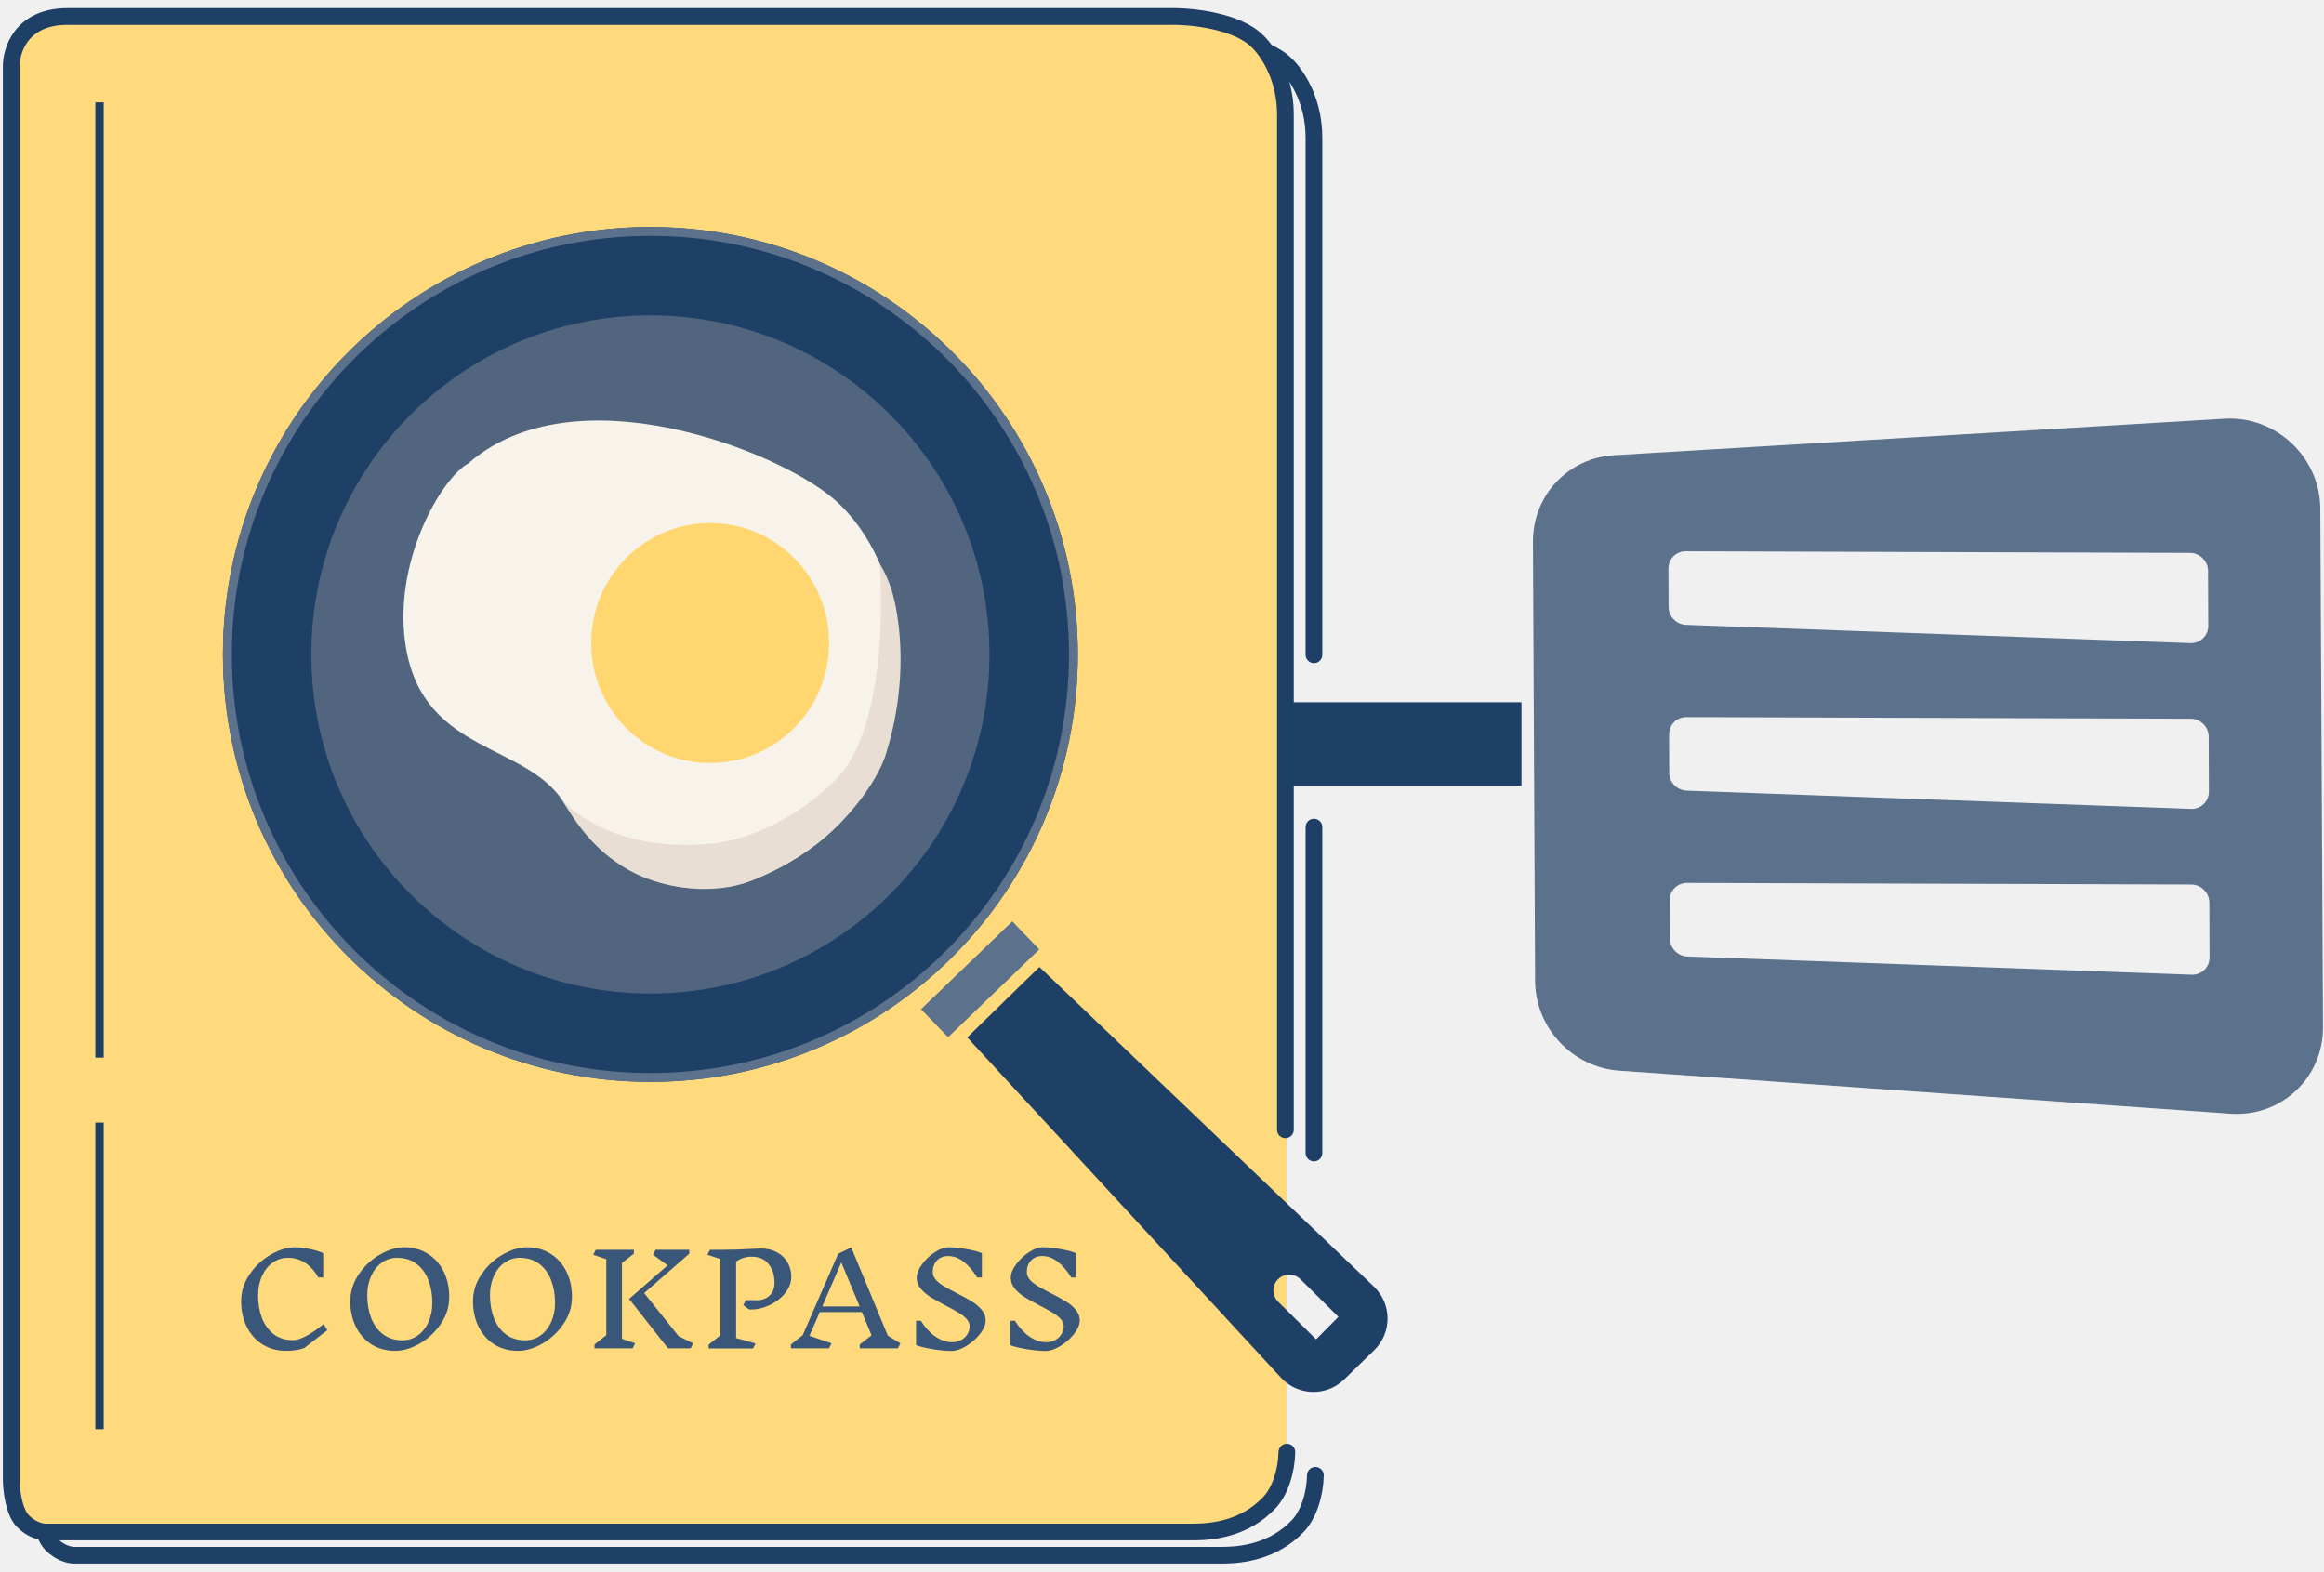
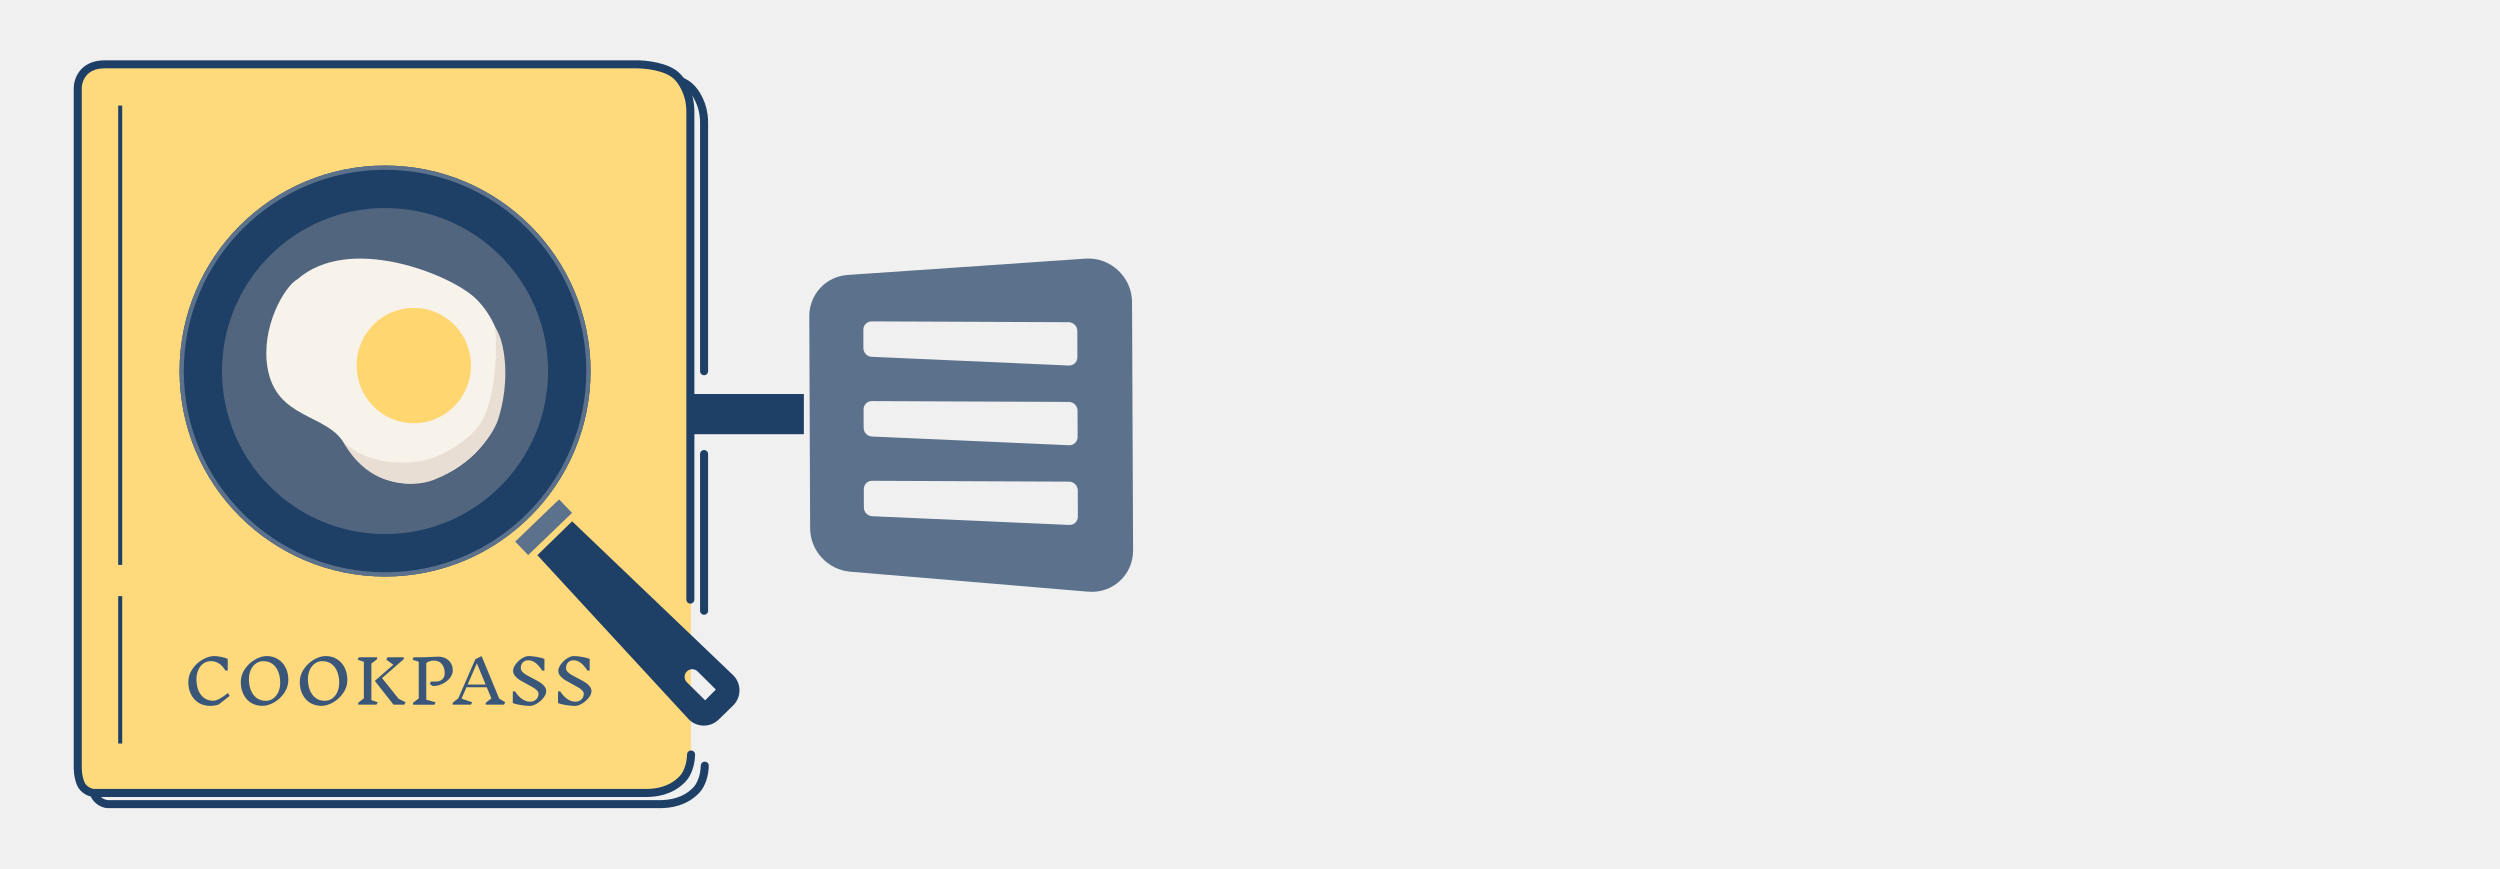
- <svg xmlns="http://www.w3.org/2000/svg" width="139" height="94" viewBox="0 0 139 94" fill="none">
-   <path d="M78.588 68.96C78.588 63.894 78.588 56.252 78.588 49.469M78.674 88.236C78.654 89.364 78.274 90.581 77.628 91.263C76.163 92.807 74.272 93.005 73.16 93.017H4.422C4.182 93.02 3.572 92.889 3.053 92.339C2.534 91.788 2.387 90.505 2.379 89.932V47.254V5.471C2.339 4.439 2.956 2.375 5.739 2.375C8.523 2.375 50.857 2.375 71.676 2.375C72.936 2.345 75.684 2.629 76.903 3.848C77.44 4.346 78.588 5.889 78.588 8.235C78.588 8.562 78.588 37.561 78.588 39.161" stroke="#1E3F66" stroke-linecap="round" />
-   <rect x="66" y="42" width="25" height="5" fill="#1E3F66" />
-   <path d="M133.051 25.044C136.122 24.86 138.762 27.338 138.778 30.421L138.94 61.438C138.956 64.463 136.434 66.823 133.412 66.611L96.856 64.037C94.045 63.839 91.829 61.477 91.815 58.662L91.686 32.4C91.673 29.642 93.782 27.39 96.529 27.226L133.051 25.044ZM132.141 53.981C132.139 53.39 131.653 52.904 131.062 52.902L100.901 52.806C100.325 52.804 99.864 53.265 99.866 53.842L99.876 56.129C99.878 56.706 100.343 57.185 100.92 57.206L131.085 58.296C131.675 58.317 132.156 57.851 132.154 57.261L132.141 53.981ZM132.103 44.064C132.101 43.473 131.614 42.987 131.024 42.985L100.863 42.888C100.287 42.887 99.826 43.348 99.829 43.924L99.837 46.211C99.839 46.788 100.304 47.268 100.882 47.289L131.046 48.379C131.636 48.4 132.118 47.934 132.116 47.343L132.103 44.064ZM132.064 34.147C132.062 33.556 131.576 33.071 130.985 33.069L100.825 32.972C100.248 32.97 99.788 33.431 99.79 34.008L99.799 36.295C99.801 36.872 100.266 37.352 100.843 37.373L131.007 38.463C131.598 38.484 132.079 38.017 132.077 37.427L132.064 34.147Z" fill="#5C728C" />
-   <path d="M0.845 3.03C0.845 1.926 1.74 1.03 2.845 1.03H71.955C74.716 1.03 76.955 3.269 76.955 6.03V86.63C76.955 89.391 74.716 91.629 71.955 91.629H2.845C1.74 91.629 0.845 90.734 0.845 89.629V3.03Z" fill="#FFDA7C" />
-   <circle cx="38.9" cy="39.141" r="22.922" fill="#51667E" stroke="#1E3F66" stroke-width="5.285" />
-   <circle cx="38.9" cy="39.141" r="25.3" stroke="#5C728C" stroke-width="0.529" />
-   <path d="M24.288 38.783C23.403 33.711 26.401 28.586 28.011 27.714C34.351 22.179 46.426 26.909 49.847 29.827C52.023 31.683 53.671 35.06 53.671 38.783C53.671 41.802 53.671 47.839 47.231 51.563C40.791 55.286 35.961 51.663 33.747 48.041C31.533 44.418 25.395 45.123 24.288 38.783Z" fill="#F7F2EA" />
-   <ellipse cx="42.475" cy="38.459" rx="7.114" ry="7.176" fill="#FFD670" />
-   <path d="M17.65 74.597C17.915 74.597 18.22 74.635 18.565 74.71C18.915 74.785 19.17 74.865 19.33 74.95V76.405H19.045C18.585 75.62 17.975 75.227 17.215 75.227C16.885 75.227 16.582 75.325 16.307 75.52C16.037 75.71 15.825 75.977 15.67 76.322C15.515 76.662 15.437 77.045 15.437 77.47C15.437 77.96 15.512 78.407 15.662 78.812C15.817 79.217 16.05 79.542 16.36 79.787C16.675 80.032 17.062 80.155 17.522 80.155C17.947 80.155 18.557 79.835 19.352 79.195L19.577 79.555L18.197 80.627C18.012 80.692 17.832 80.735 17.657 80.755C17.487 80.78 17.302 80.792 17.102 80.792C16.577 80.792 16.112 80.665 15.707 80.41C15.302 80.155 14.987 79.805 14.762 79.36C14.537 78.91 14.425 78.4 14.425 77.83C14.425 77.245 14.595 76.705 14.935 76.21C15.275 75.71 15.697 75.317 16.202 75.032C16.707 74.742 17.19 74.597 17.65 74.597ZM24.177 74.597C24.707 74.597 25.174 74.725 25.579 74.98C25.989 75.235 26.307 75.587 26.532 76.037C26.757 76.487 26.869 76.997 26.869 77.567C26.869 78.152 26.7 78.692 26.36 79.187C26.02 79.682 25.597 80.075 25.092 80.365C24.587 80.65 24.105 80.792 23.645 80.792C23.114 80.792 22.645 80.667 22.235 80.417C21.829 80.162 21.515 79.81 21.29 79.36C21.064 78.91 20.952 78.4 20.952 77.83C20.952 77.245 21.122 76.705 21.462 76.21C21.802 75.71 22.224 75.317 22.73 75.032C23.235 74.742 23.717 74.597 24.177 74.597ZM23.742 75.227C23.412 75.227 23.11 75.325 22.834 75.52C22.564 75.71 22.352 75.977 22.197 76.322C22.042 76.662 21.965 77.045 21.965 77.47C21.965 77.96 22.042 78.41 22.197 78.82C22.352 79.225 22.587 79.55 22.902 79.795C23.222 80.04 23.614 80.162 24.079 80.162C24.41 80.162 24.709 80.067 24.98 79.877C25.255 79.682 25.47 79.415 25.625 79.075C25.779 78.73 25.857 78.345 25.857 77.92C25.857 77.425 25.779 76.975 25.625 76.57C25.47 76.16 25.235 75.835 24.919 75.595C24.605 75.35 24.212 75.227 23.742 75.227ZM31.517 74.597C32.047 74.597 32.515 74.725 32.92 74.98C33.33 75.235 33.647 75.587 33.872 76.037C34.097 76.487 34.21 76.997 34.21 77.567C34.21 78.152 34.04 78.692 33.7 79.187C33.36 79.682 32.937 80.075 32.432 80.365C31.927 80.65 31.445 80.792 30.985 80.792C30.455 80.792 29.985 80.667 29.575 80.417C29.17 80.162 28.855 79.81 28.63 79.36C28.405 78.91 28.292 78.4 28.292 77.83C28.292 77.245 28.462 76.705 28.802 76.21C29.142 75.71 29.565 75.317 30.07 75.032C30.575 74.742 31.057 74.597 31.517 74.597ZM31.082 75.227C30.752 75.227 30.45 75.325 30.175 75.52C29.905 75.71 29.692 75.977 29.537 76.322C29.382 76.662 29.305 77.045 29.305 77.47C29.305 77.96 29.382 78.41 29.537 78.82C29.692 79.225 29.927 79.55 30.242 79.795C30.562 80.04 30.955 80.162 31.42 80.162C31.75 80.162 32.05 80.067 32.32 79.877C32.595 79.682 32.81 79.415 32.965 79.075C33.12 78.73 33.197 78.345 33.197 77.92C33.197 77.425 33.12 76.975 32.965 76.57C32.81 76.16 32.575 75.835 32.26 75.595C31.945 75.35 31.552 75.227 31.082 75.227ZM37.988 80.342L37.838 80.642H35.558V80.41L36.263 79.855V75.31L35.483 75.047L35.633 74.747H37.913V74.98L37.2 75.535V80.072L37.988 80.342ZM41.31 80.642H39.953L37.628 77.687L39.93 75.677L39.06 75.047L39.21 74.747H41.228V74.98L38.528 77.335L40.59 79.915L41.46 80.342L41.31 80.642ZM45.22 77.77C45.56 77.77 45.828 77.677 46.023 77.492C46.223 77.307 46.323 77.052 46.323 76.727C46.323 76.267 46.205 75.892 45.97 75.602C45.74 75.307 45.403 75.16 44.958 75.16C44.618 75.16 44.308 75.257 44.028 75.452V80.027L45.19 80.35L45.04 80.65H42.385V80.417L43.09 79.862V75.302L42.31 75.047L42.46 74.747H43.33C43.815 74.747 44.293 74.732 44.763 74.702C45.113 74.682 45.37 74.672 45.535 74.672C45.885 74.672 46.195 74.747 46.465 74.897C46.74 75.042 46.953 75.245 47.103 75.505C47.253 75.765 47.328 76.052 47.328 76.367C47.328 76.717 47.2 77.047 46.945 77.357C46.69 77.667 46.365 77.91 45.97 78.085C45.575 78.26 45.188 78.337 44.808 78.317L44.455 78.062L44.605 77.762H45.213L45.22 77.77ZM53.702 80.642H51.422V80.41L52.127 79.862L51.55 78.475H49.03L48.415 79.892L49.735 80.342L49.585 80.642H47.305V80.41L48.01 79.855L50.132 74.987L50.912 74.605L53.102 79.885L53.852 80.342L53.702 80.642ZM50.32 75.505L49.18 78.137H51.415L50.32 75.505ZM57.993 79.315C57.993 79.16 57.931 79.015 57.806 78.88C57.681 78.745 57.523 78.622 57.333 78.512C57.148 78.397 56.896 78.257 56.576 78.092C56.196 77.892 55.891 77.722 55.661 77.582C55.431 77.437 55.233 77.267 55.068 77.072C54.908 76.877 54.828 76.662 54.828 76.427C54.828 76.177 54.933 75.91 55.143 75.625C55.353 75.335 55.608 75.092 55.908 74.897C56.213 74.697 56.493 74.597 56.748 74.597C57.058 74.597 57.418 74.635 57.828 74.71C58.238 74.785 58.538 74.865 58.728 74.95V76.405H58.443C58.198 76 57.928 75.685 57.633 75.46C57.343 75.235 57.038 75.122 56.718 75.122C56.433 75.122 56.206 75.212 56.036 75.392C55.871 75.567 55.788 75.797 55.788 76.082C55.788 76.247 55.851 76.402 55.976 76.547C56.106 76.687 56.263 76.812 56.448 76.922C56.638 77.032 56.901 77.175 57.236 77.35C57.606 77.535 57.906 77.7 58.136 77.845C58.366 77.985 58.558 78.15 58.713 78.34C58.873 78.525 58.953 78.735 58.953 78.97C58.953 79.22 58.841 79.49 58.616 79.78C58.391 80.065 58.116 80.307 57.791 80.507C57.471 80.702 57.178 80.8 56.913 80.8C56.588 80.8 56.201 80.762 55.751 80.687C55.306 80.612 54.986 80.532 54.791 80.447V78.992H55.076C55.331 79.397 55.621 79.712 55.946 79.937C56.271 80.162 56.606 80.275 56.951 80.275C57.156 80.275 57.338 80.23 57.498 80.14C57.658 80.05 57.781 79.932 57.866 79.787C57.951 79.637 57.993 79.48 57.993 79.315ZM63.62 79.315C63.62 79.16 63.557 79.015 63.432 78.88C63.307 78.745 63.15 78.622 62.96 78.512C62.775 78.397 62.522 78.257 62.202 78.092C61.822 77.892 61.517 77.722 61.287 77.582C61.057 77.437 60.86 77.267 60.695 77.072C60.535 76.877 60.455 76.662 60.455 76.427C60.455 76.177 60.56 75.91 60.77 75.625C60.98 75.335 61.235 75.092 61.535 74.897C61.84 74.697 62.12 74.597 62.375 74.597C62.685 74.597 63.045 74.635 63.455 74.71C63.865 74.785 64.165 74.865 64.355 74.95V76.405H64.07C63.825 76 63.555 75.685 63.26 75.46C62.97 75.235 62.665 75.122 62.345 75.122C62.06 75.122 61.832 75.212 61.662 75.392C61.497 75.567 61.415 75.797 61.415 76.082C61.415 76.247 61.477 76.402 61.602 76.547C61.732 76.687 61.89 76.812 62.075 76.922C62.265 77.032 62.527 77.175 62.862 77.35C63.232 77.535 63.532 77.7 63.762 77.845C63.992 77.985 64.185 78.15 64.34 78.34C64.5 78.525 64.58 78.735 64.58 78.97C64.58 79.22 64.467 79.49 64.242 79.78C64.017 80.065 63.742 80.307 63.417 80.507C63.097 80.702 62.805 80.8 62.54 80.8C62.215 80.8 61.827 80.762 61.377 80.687C60.932 80.612 60.612 80.532 60.417 80.447V78.992H60.702C60.957 79.397 61.247 79.712 61.572 79.937C61.897 80.162 62.232 80.275 62.577 80.275C62.782 80.275 62.965 80.23 63.125 80.14C63.285 80.05 63.407 79.932 63.492 79.787C63.577 79.637 63.62 79.48 63.62 79.315Z" fill="#3A5779" />
-   <path d="M76.881 67.571C76.881 48.306 76.881 9.191 76.881 6.846C76.881 4.5 75.733 2.956 75.196 2.458C73.978 1.239 71.229 0.956 69.969 0.986C49.15 0.986 6.817 0.986 4.033 0.986C1.249 0.986 0.632 3.049 0.672 4.081V45.865V88.543C0.68 89.116 0.827 90.399 1.346 90.949C1.865 91.5 2.475 91.631 2.715 91.627H71.454C72.565 91.615 74.456 91.418 75.921 89.873C76.567 89.192 76.947 87.975 76.968 86.846" stroke="#1E3F66" stroke-linecap="round" />
-   <rect x="55.089" y="60.358" width="7.574" height="2.331" transform="rotate(-43.9077 55.0886 60.3582)" fill="#5C728C" />
-   <path d="M82.174 76.949C83.256 77.982 83.264 79.707 82.194 80.751L80.403 82.498C79.337 83.538 77.624 83.492 76.615 82.398L57.85 62.047L62.17 57.833L82.174 76.949ZM77.778 76.507C77.406 76.139 76.806 76.141 76.438 76.513C76.07 76.885 76.073 77.485 76.445 77.853L78.718 80.105L80.051 78.759L77.778 76.507Z" fill="#1E3F66" />
-   <path d="M50.028 46.594C52.726 43.843 52.855 36.86 52.612 33.708C53.233 34.71 53.495 35.742 53.654 36.734C54.228 40.305 53.497 43.469 53.022 44.98C52.63 46.481 50.242 50.572 44.974 52.669C42.711 53.559 39.834 53.163 37.969 52.229C35.779 51.133 34.571 49.44 33.712 47.971C36.727 50.775 40.925 50.65 42.821 50.429C44.099 50.297 47.33 49.345 50.028 46.594Z" fill="#E9DED3" />
-   <path d="M5.953 67.141L5.953 85.478M5.953 6.12L5.953 63.256" stroke="#1E3F66" stroke-width="0.5" />
+ <svg xmlns="http://www.w3.org/2000/svg" width="311" height="108" viewBox="0 0 311 108" fill="none">
+   <g clip-path="url(#clip0_605_4548)">
+     <path d="M87.588 75.977C87.588 70.911 87.588 63.269 87.588 56.486M87.674 95.253C87.654 96.381 87.274 97.598 86.628 98.28C85.163 99.824 83.272 100.022 82.16 100.034H13.422C13.182 100.037 12.572 99.906 12.053 99.356C11.534 98.805 11.387 97.522 11.379 96.949V54.271V12.488C11.339 11.456 11.956 9.392 14.739 9.392C17.523 9.392 59.857 9.392 80.676 9.392C81.935 9.362 84.684 9.646 85.903 10.864C86.44 11.363 87.588 12.906 87.588 15.252C87.588 15.579 87.588 44.578 87.588 46.178" stroke="#1E3F66" stroke-linecap="round" />
+     <rect x="75" y="49.017" width="25" height="5" fill="#1E3F66" />
+     <path d="M135.034 32.174C138.13 31.961 140.813 34.464 140.826 37.575L140.956 68.464C140.969 71.507 138.414 73.861 135.376 73.606L105.768 71.118C102.977 70.884 100.791 68.52 100.78 65.724L100.676 39.352C100.666 36.622 102.736 34.39 105.452 34.204L135.034 32.174ZM134.075 61.001C134.073 60.409 133.586 59.92 132.994 59.917L108.491 59.811C107.916 59.809 107.457 60.266 107.459 60.841L107.466 63.135C107.468 63.711 107.931 64.193 108.506 64.218L133.011 65.302C133.603 65.329 134.086 64.865 134.085 64.273L134.075 61.001ZM134.046 51.083C134.044 50.491 133.556 50.002 132.964 50L108.462 49.895C107.887 49.892 107.428 50.351 107.43 50.926L107.437 53.22C107.439 53.795 107.9 54.277 108.476 54.303L132.982 55.386C133.573 55.412 134.057 54.947 134.056 54.356L134.046 51.083ZM134.017 41.168C134.015 40.575 133.527 40.085 132.935 40.083L108.433 39.979C107.858 39.977 107.399 40.435 107.401 41.01L107.407 43.305C107.409 43.88 107.871 44.361 108.447 44.387L132.952 45.47C133.544 45.496 134.028 45.032 134.027 44.44L134.017 41.168Z" fill="#5C728C" />
+     <path d="M9.845 10.047C9.845 8.942 10.74 8.047 11.845 8.047H80.955C83.716 8.047 85.955 10.286 85.955 13.047V93.646C85.955 96.408 83.716 98.646 80.955 98.646H11.845C10.74 98.646 9.845 97.751 9.845 96.646V10.047Z" fill="#FFDA7C" />
+     <circle cx="47.9" cy="46.158" r="22.922" fill="#51667E" stroke="#1E3F66" stroke-width="5.285" />
+     <circle cx="47.9" cy="46.158" r="25.3" stroke="#5C728C" stroke-width="0.529" />
+     <path d="M33.288 45.8C32.403 40.728 35.401 35.603 37.011 34.731C43.351 29.196 55.426 33.926 58.847 36.844C61.023 38.7 62.671 42.077 62.671 45.8C62.671 48.819 62.671 54.856 56.231 58.58C49.791 62.303 44.961 58.68 42.747 55.057C40.533 51.435 34.395 52.139 33.288 45.8Z" fill="#F7F2EA" />
+     <ellipse cx="51.475" cy="45.475" rx="7.114" ry="7.176" fill="#FFD670" />
+     <path d="M26.65 81.614C26.915 81.614 27.22 81.652 27.565 81.727C27.915 81.802 28.17 81.882 28.33 81.967V83.422H28.045C27.585 82.637 26.975 82.244 26.215 82.244C25.885 82.244 25.582 82.342 25.307 82.537C25.037 82.727 24.825 82.994 24.67 83.339C24.515 83.679 24.437 84.062 24.437 84.487C24.437 84.977 24.512 85.424 24.662 85.829C24.817 86.234 25.05 86.559 25.36 86.804C25.675 87.049 26.062 87.172 26.522 87.172C26.947 87.172 27.557 86.852 28.352 86.212L28.577 86.572L27.197 87.644C27.012 87.709 26.832 87.752 26.657 87.772C26.487 87.797 26.302 87.809 26.102 87.809C25.577 87.809 25.112 87.682 24.707 87.427C24.302 87.172 23.987 86.822 23.762 86.377C23.537 85.927 23.425 85.417 23.425 84.847C23.425 84.262 23.595 83.722 23.935 83.227C24.275 82.727 24.697 82.334 25.202 82.049C25.707 81.759 26.19 81.614 26.65 81.614ZM33.177 81.614C33.707 81.614 34.174 81.742 34.579 81.997C34.989 82.252 35.307 82.604 35.532 83.054C35.757 83.504 35.869 84.014 35.869 84.584C35.869 85.169 35.699 85.709 35.359 86.204C35.019 86.699 34.597 87.092 34.092 87.382C33.587 87.667 33.104 87.809 32.644 87.809C32.114 87.809 31.644 87.684 31.234 87.434C30.829 87.179 30.514 86.827 30.289 86.377C30.064 85.927 29.952 85.417 29.952 84.847C29.952 84.262 30.122 83.722 30.462 83.227C30.802 82.727 31.224 82.334 31.729 82.049C32.234 81.759 32.717 81.614 33.177 81.614ZM32.742 82.244C32.412 82.244 32.109 82.342 31.834 82.537C31.564 82.727 31.352 82.994 31.197 83.339C31.042 83.679 30.964 84.062 30.964 84.487C30.964 84.977 31.042 85.427 31.197 85.837C31.352 86.242 31.587 86.567 31.902 86.812C32.222 87.057 32.614 87.179 33.079 87.179C33.409 87.179 33.709 87.084 33.979 86.894C34.254 86.699 34.469 86.432 34.624 86.092C34.779 85.747 34.857 85.362 34.857 84.937C34.857 84.442 34.779 83.992 34.624 83.587C34.469 83.177 34.234 82.852 33.919 82.612C33.604 82.367 33.212 82.244 32.742 82.244ZM40.517 81.614C41.047 81.614 41.515 81.742 41.92 81.997C42.33 82.252 42.647 82.604 42.872 83.054C43.097 83.504 43.21 84.014 43.21 84.584C43.21 85.169 43.04 85.709 42.7 86.204C42.36 86.699 41.937 87.092 41.432 87.382C40.927 87.667 40.445 87.809 39.985 87.809C39.455 87.809 38.985 87.684 38.575 87.434C38.17 87.179 37.855 86.827 37.63 86.377C37.405 85.927 37.292 85.417 37.292 84.847C37.292 84.262 37.462 83.722 37.802 83.227C38.142 82.727 38.565 82.334 39.07 82.049C39.575 81.759 40.057 81.614 40.517 81.614ZM40.082 82.244C39.752 82.244 39.45 82.342 39.175 82.537C38.905 82.727 38.692 82.994 38.537 83.339C38.382 83.679 38.305 84.062 38.305 84.487C38.305 84.977 38.382 85.427 38.537 85.837C38.692 86.242 38.927 86.567 39.242 86.812C39.562 87.057 39.955 87.179 40.42 87.179C40.75 87.179 41.05 87.084 41.32 86.894C41.595 86.699 41.81 86.432 41.965 86.092C42.12 85.747 42.197 85.362 42.197 84.937C42.197 84.442 42.12 83.992 41.965 83.587C41.81 83.177 41.575 82.852 41.26 82.612C40.945 82.367 40.552 82.244 40.082 82.244ZM46.988 87.359L46.838 87.659H44.558V87.427L45.263 86.872V82.327L44.483 82.064L44.633 81.764H46.913V81.997L46.2 82.552V87.089L46.988 87.359ZM50.31 87.659H48.953L46.628 84.704L48.93 82.694L48.06 82.064L48.21 81.764H50.228V81.997L47.528 84.352L49.59 86.932L50.46 87.359L50.31 87.659ZM54.22 84.787C54.56 84.787 54.828 84.694 55.023 84.509C55.223 84.324 55.323 84.069 55.323 83.744C55.323 83.284 55.205 82.909 54.97 82.619C54.74 82.324 54.403 82.177 53.958 82.177C53.618 82.177 53.308 82.274 53.028 82.469V87.044L54.19 87.367L54.04 87.667H51.385V87.434L52.09 86.879V82.319L51.31 82.064L51.46 81.764H52.33C52.815 81.764 53.293 81.749 53.763 81.719C54.113 81.699 54.37 81.689 54.535 81.689C54.885 81.689 55.195 81.764 55.465 81.914C55.74 82.059 55.953 82.262 56.103 82.522C56.253 82.782 56.328 83.069 56.328 83.384C56.328 83.734 56.2 84.064 55.945 84.374C55.69 84.684 55.365 84.927 54.97 85.102C54.575 85.277 54.188 85.354 53.808 85.334L53.455 85.079L53.605 84.779H54.213L54.22 84.787ZM62.702 87.659H60.422V87.427L61.127 86.879L60.55 85.492H58.03L57.415 86.909L58.735 87.359L58.585 87.659H56.305V87.427L57.01 86.872L59.132 82.004L59.912 81.622L62.102 86.902L62.852 87.359L62.702 87.659ZM59.32 82.522L58.18 85.154H60.415L59.32 82.522ZM66.993 86.332C66.993 86.177 66.931 86.032 66.806 85.897C66.681 85.762 66.523 85.639 66.333 85.529C66.148 85.414 65.896 85.274 65.576 85.109C65.196 84.909 64.891 84.739 64.661 84.599C64.431 84.454 64.233 84.284 64.068 84.089C63.908 83.894 63.828 83.679 63.828 83.444C63.828 83.194 63.933 82.927 64.143 82.642C64.353 82.352 64.608 82.109 64.908 81.914C65.213 81.714 65.493 81.614 65.748 81.614C66.058 81.614 66.418 81.652 66.828 81.727C67.238 81.802 67.538 81.882 67.728 81.967V83.422H67.443C67.198 83.017 66.928 82.702 66.633 82.477C66.343 82.252 66.038 82.139 65.718 82.139C65.433 82.139 65.206 82.229 65.036 82.409C64.871 82.584 64.788 82.814 64.788 83.099C64.788 83.264 64.851 83.419 64.976 83.564C65.106 83.704 65.263 83.829 65.448 83.939C65.638 84.049 65.901 84.192 66.236 84.367C66.606 84.552 66.906 84.717 67.136 84.862C67.366 85.002 67.558 85.167 67.713 85.357C67.873 85.542 67.953 85.752 67.953 85.987C67.953 86.237 67.841 86.507 67.616 86.797C67.391 87.082 67.116 87.324 66.791 87.524C66.471 87.719 66.178 87.817 65.913 87.817C65.588 87.817 65.201 87.779 64.751 87.704C64.306 87.629 63.986 87.549 63.791 87.464V86.009H64.076C64.331 86.414 64.621 86.729 64.946 86.954C65.271 87.179 65.606 87.292 65.951 87.292C66.156 87.292 66.338 87.247 66.498 87.157C66.658 87.067 66.781 86.949 66.866 86.804C66.951 86.654 66.993 86.497 66.993 86.332ZM72.62 86.332C72.62 86.177 72.557 86.032 72.432 85.897C72.307 85.762 72.15 85.639 71.96 85.529C71.775 85.414 71.522 85.274 71.202 85.109C70.822 84.909 70.517 84.739 70.287 84.599C70.057 84.454 69.86 84.284 69.695 84.089C69.535 83.894 69.455 83.679 69.455 83.444C69.455 83.194 69.56 82.927 69.77 82.642C69.98 82.352 70.235 82.109 70.535 81.914C70.84 81.714 71.12 81.614 71.375 81.614C71.685 81.614 72.045 81.652 72.455 81.727C72.865 81.802 73.165 81.882 73.355 81.967V83.422H73.07C72.825 83.017 72.555 82.702 72.26 82.477C71.97 82.252 71.665 82.139 71.345 82.139C71.06 82.139 70.832 82.229 70.662 82.409C70.497 82.584 70.415 82.814 70.415 83.099C70.415 83.264 70.477 83.419 70.602 83.564C70.732 83.704 70.89 83.829 71.075 83.939C71.265 84.049 71.527 84.192 71.862 84.367C72.232 84.552 72.532 84.717 72.762 84.862C72.992 85.002 73.185 85.167 73.34 85.357C73.5 85.542 73.58 85.752 73.58 85.987C73.58 86.237 73.467 86.507 73.242 86.797C73.017 87.082 72.742 87.324 72.417 87.524C72.097 87.719 71.805 87.817 71.54 87.817C71.215 87.817 70.827 87.779 70.377 87.704C69.932 87.629 69.612 87.549 69.417 87.464V86.009H69.702C69.957 86.414 70.247 86.729 70.572 86.954C70.897 87.179 71.232 87.292 71.577 87.292C71.782 87.292 71.965 87.247 72.125 87.157C72.285 87.067 72.407 86.949 72.492 86.804C72.577 86.654 72.62 86.497 72.62 86.332Z" fill="#3A5779" />
+     <path d="M85.881 74.588C85.881 55.323 85.881 16.208 85.881 13.862C85.881 11.517 84.733 9.973 84.196 9.475C82.978 8.256 80.229 7.972 78.969 8.002C58.15 8.002 15.817 8.002 13.033 8.002C10.249 8.002 9.632 10.066 9.672 11.098V52.882V95.56C9.68 96.132 9.827 97.416 10.346 97.966C10.865 98.516 11.475 98.647 11.715 98.644H80.453C81.565 98.632 83.456 98.435 84.921 96.89C85.567 96.209 85.947 94.992 85.968 93.863" stroke="#1E3F66" stroke-linecap="round" />
+     <rect x="64.089" y="67.375" width="7.574" height="2.331" transform="rotate(-43.9077 64.0886 67.3751)" fill="#5C728C" />
+     <path d="M91.174 83.966C92.256 84.999 92.264 86.724 91.194 87.768L89.403 89.515C88.337 90.555 86.624 90.509 85.615 89.415L66.85 69.064L71.171 64.85L91.174 83.966ZM86.778 83.524C86.406 83.156 85.806 83.158 85.438 83.53C85.07 83.902 85.073 84.501 85.445 84.87L87.718 87.122L89.051 85.776L86.778 83.524Z" fill="#1E3F66" />
+     <path d="M59.028 53.611C61.726 50.86 61.855 43.876 61.612 40.724C62.233 41.727 62.495 42.759 62.654 43.751C63.228 47.322 62.497 50.486 62.022 51.997C61.63 53.498 59.242 57.589 53.974 59.686C51.711 60.576 48.834 60.179 46.969 59.246C44.779 58.149 43.571 56.456 42.712 54.988C45.727 57.792 49.925 57.666 51.821 57.446C53.099 57.314 56.33 56.362 59.028 53.611Z" fill="#E9DED3" />
+     <path d="M14.953 74.158L14.953 92.495M14.953 13.137L14.953 70.273" stroke="#1E3F66" stroke-width="0.5" />
+   </g>
+   <defs>
+     <clipPath id="clip0_605_4548">
+       <rect width="311" height="108" fill="white" />
+     </clipPath>
+   </defs>
</svg>
